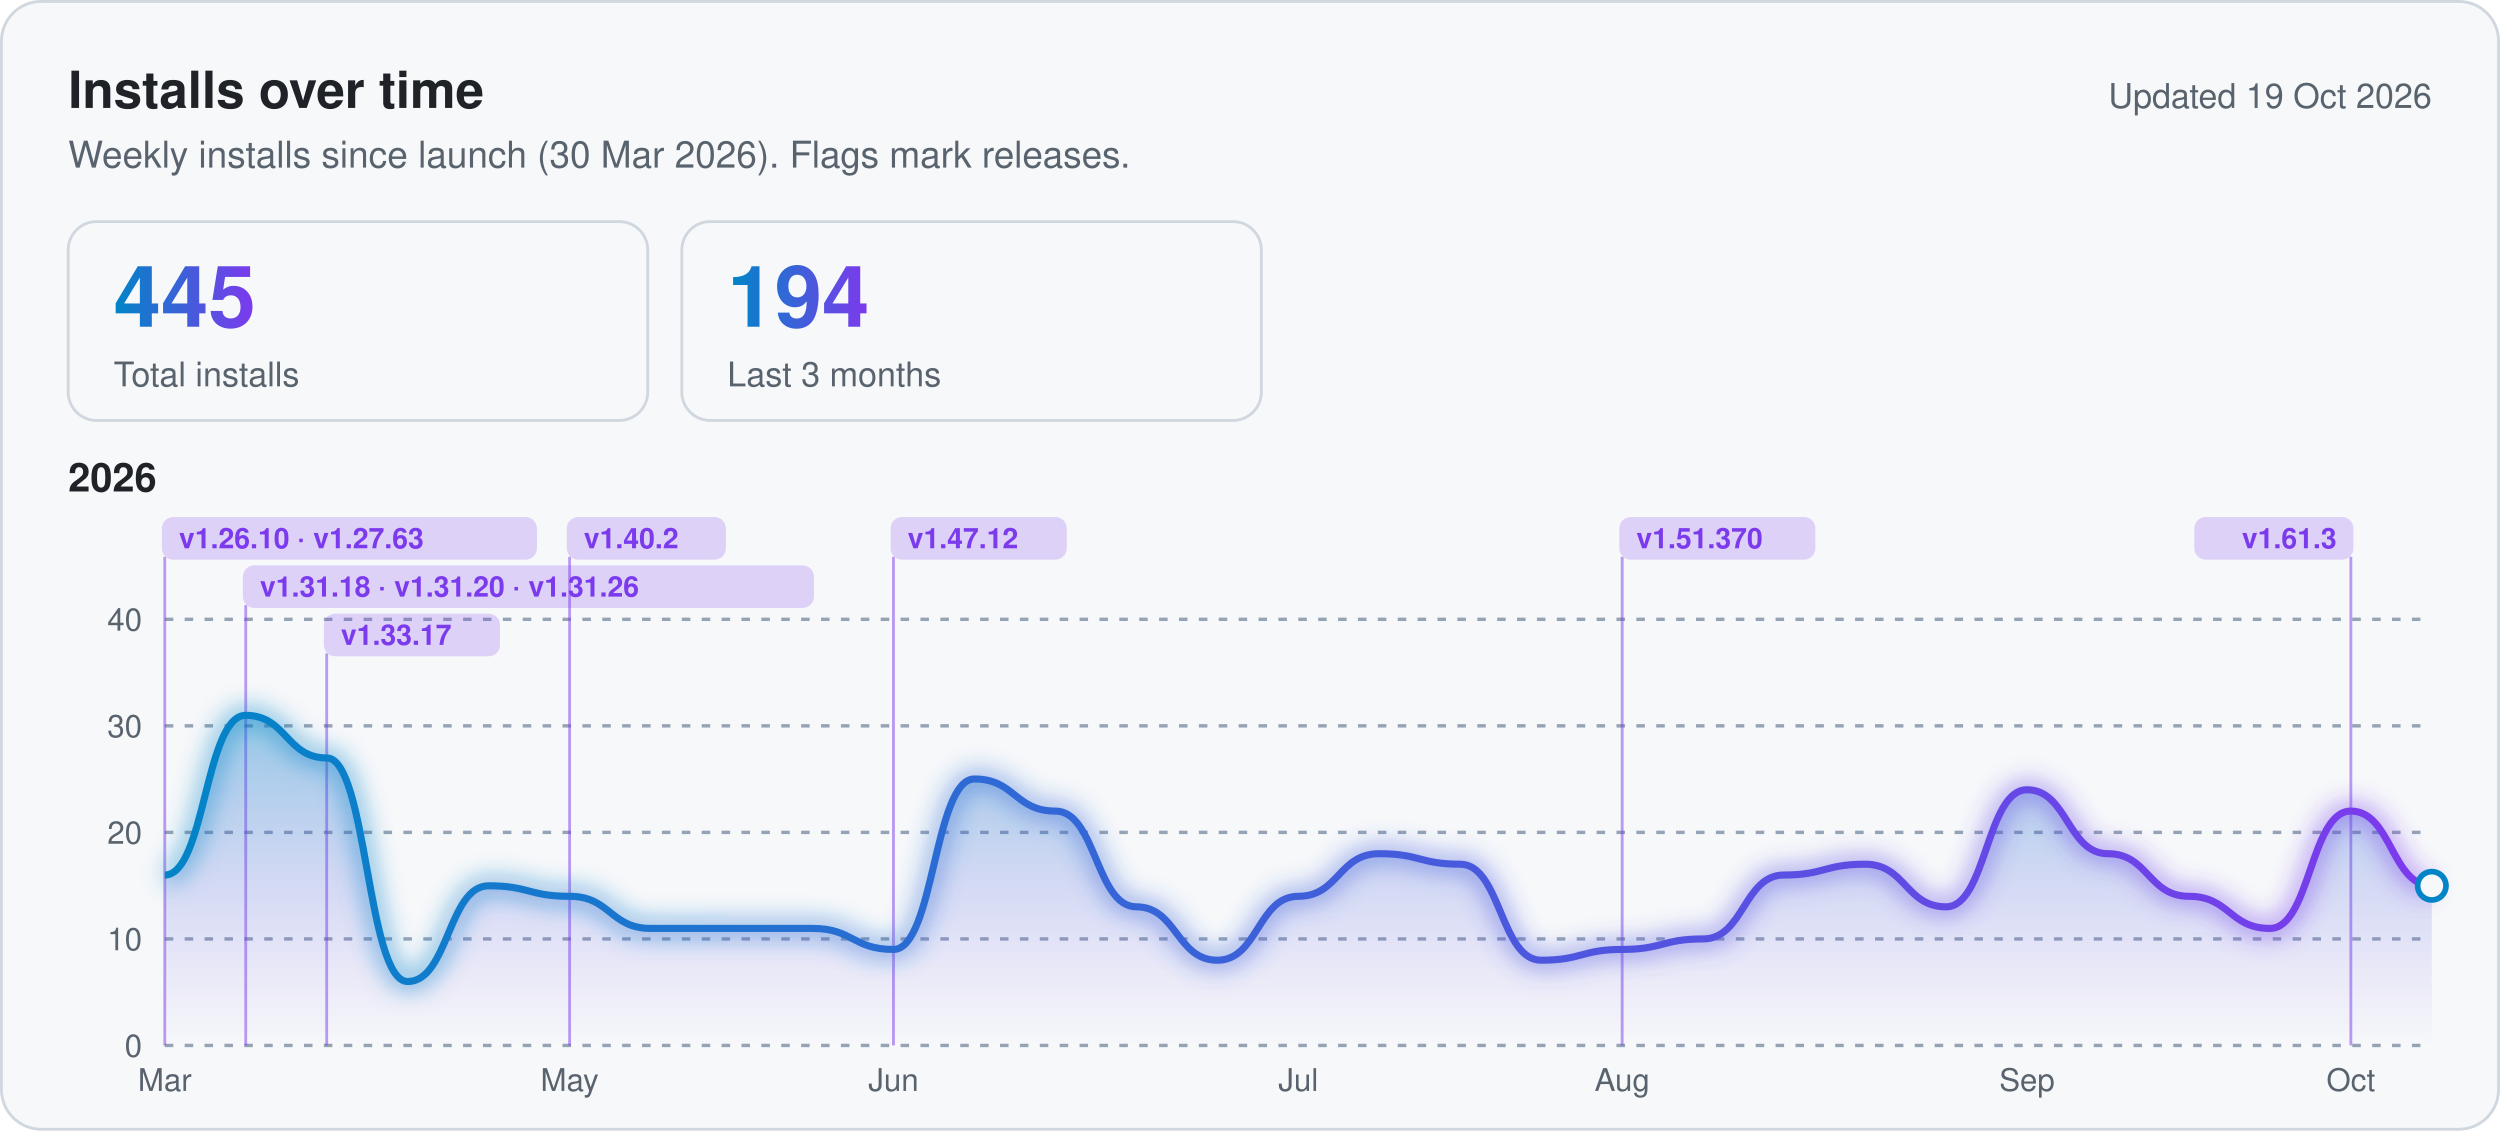
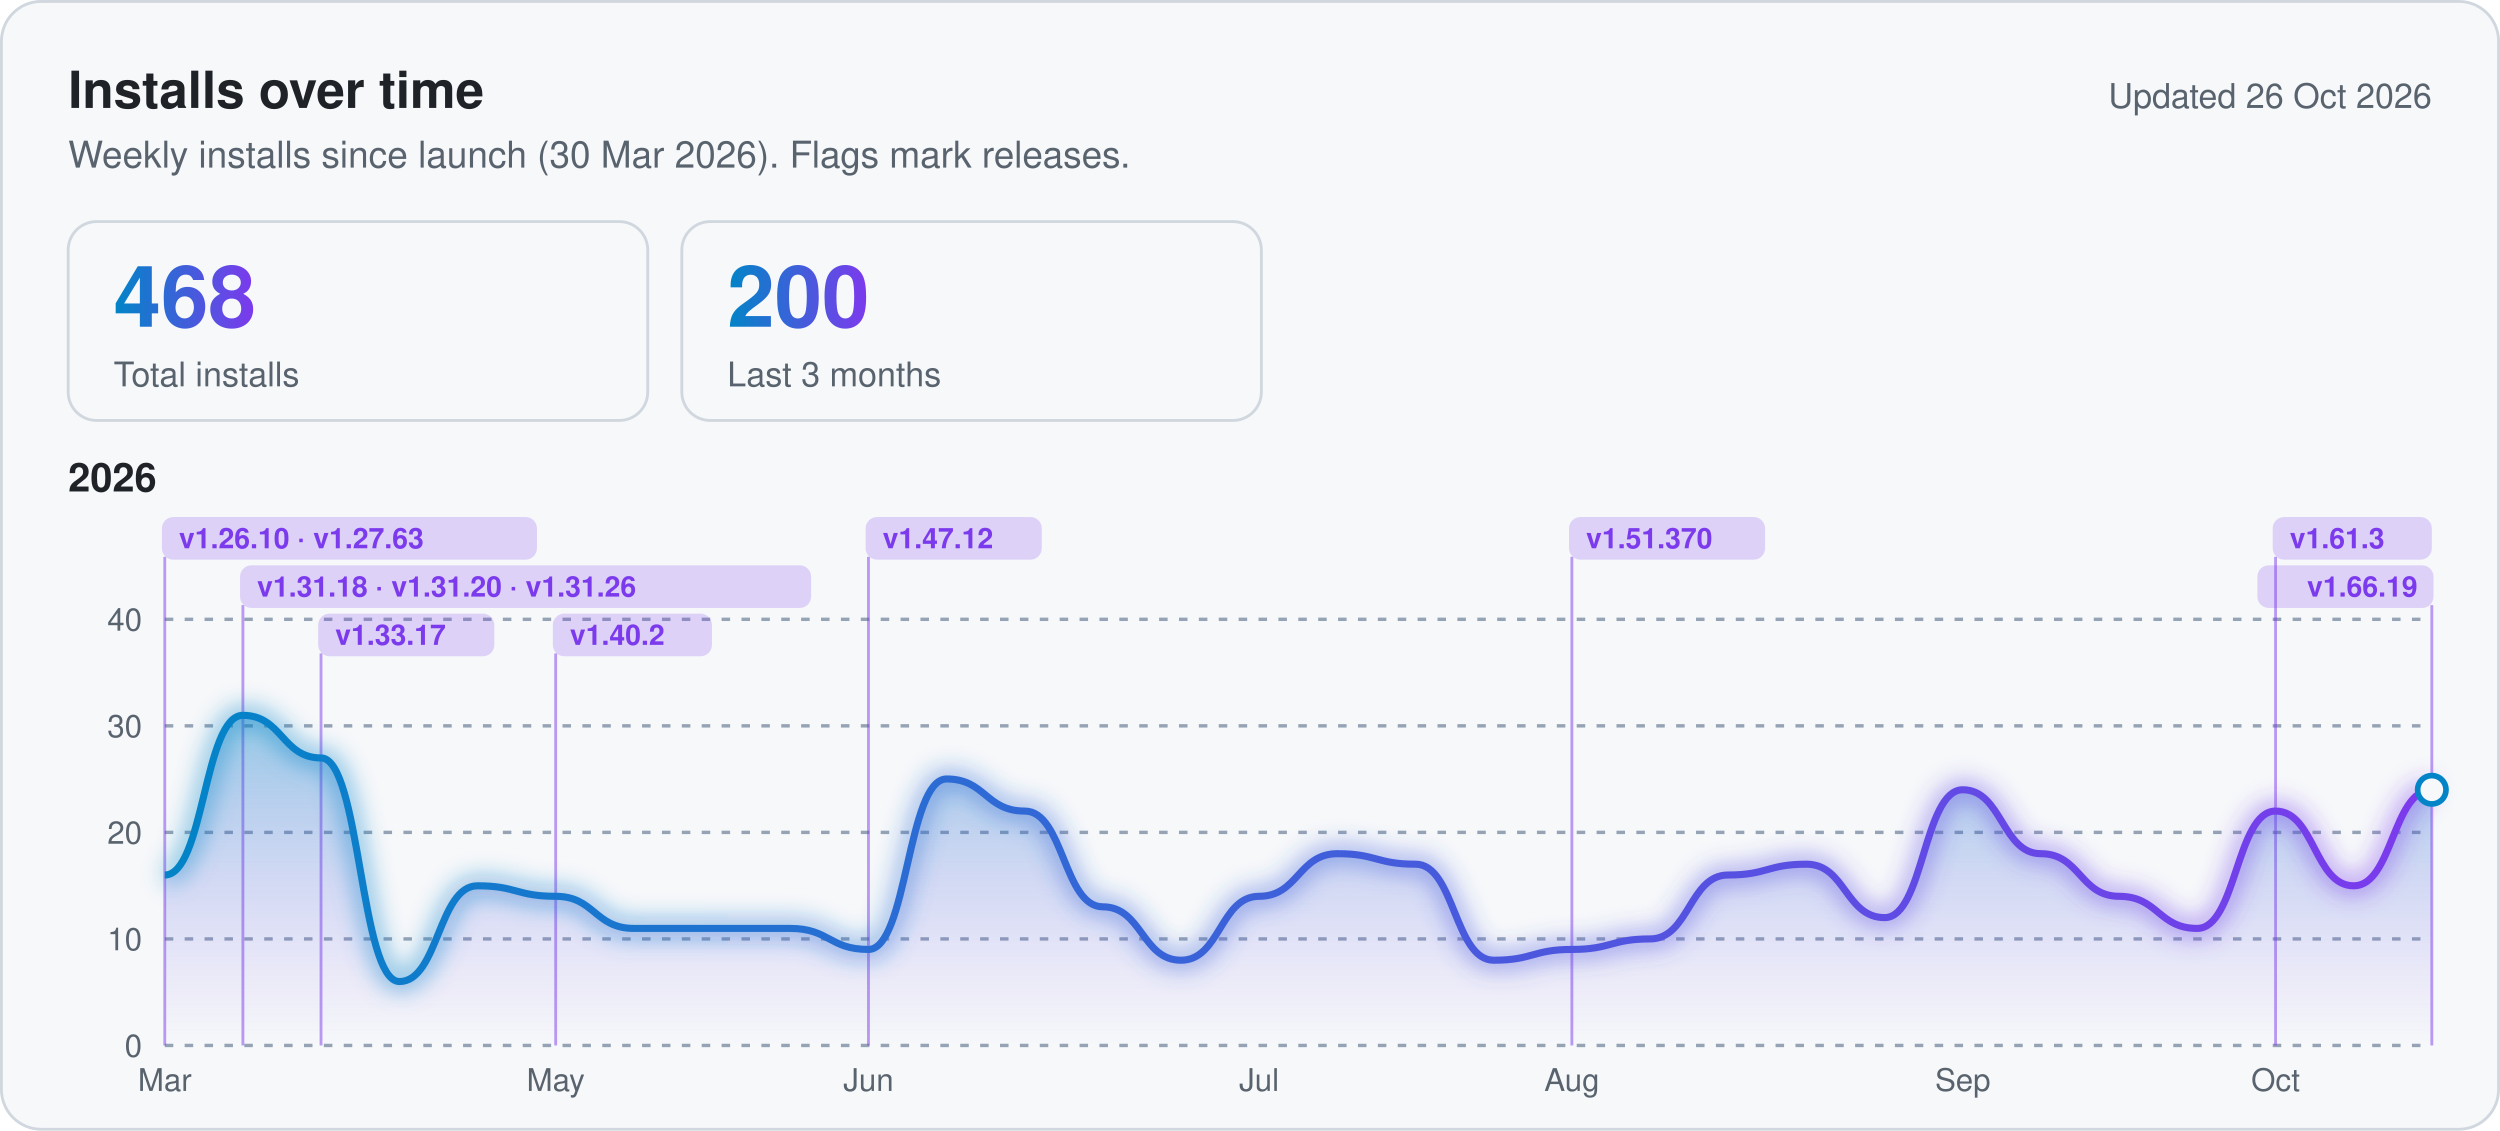
<svg xmlns="http://www.w3.org/2000/svg" viewBox="0 0 880 398" width="880" height="398" role="img" aria-label="Installs over time" font-family="'Segoe UI', system-ui, -apple-system, Helvetica, Arial, sans-serif">
  <style>@keyframes draw{from{stroke-dasharray:1;stroke-dashoffset:1}to{stroke-dasharray:1;stroke-dashoffset:0}}@keyframes fade{from{opacity:0}}.ln,.gw{animation:draw 2.2s ease-out .2s backwards}.fd{animation:fade 1.4s ease 1.2s backwards}@media (prefers-reduced-motion:reduce){.lwv{display:none}}@media (prefers-reduced-motion:reduce){*{animation:none!important}}</style>
  <defs>
    <linearGradient id="lg" x1="0" x2="1">
      <stop offset="0" stop-color="#0284c7" />
      <stop offset="1" stop-color="#7c3aed" />
    </linearGradient>
    <linearGradient id="ag" x1="0" x2="0" y1="0" y2="1">
      <stop offset="0" stop-color="#0284c7" stop-opacity=".4" />
      <stop offset="1" stop-color="#7c3aed" stop-opacity="0" />
    </linearGradient>
    <filter id="gw" x="-5%" y="-30%" width="110%" height="160%">
      <feGaussianBlur stdDeviation="4" />
    </filter>
    <linearGradient id="wv0" gradientUnits="userSpaceOnUse" x1="0" y1="0" x2="880" y2="0" gradientTransform="translate(-20,0)">
      <stop offset="0" stop-color="#fff" stop-opacity="0" />
      <stop offset=".04" stop-color="#fff" stop-opacity="0" />
      <stop offset=".08" stop-color="#fff" stop-opacity="1" />
      <stop offset=".086" stop-color="#fff" stop-opacity="0" />
      <stop offset="1" stop-color="#fff" stop-opacity="0" />
      <animateTransform attributeName="gradientTransform" type="translate" values="-20 0;825 0" keyTimes="0;1" dur="8s" begin="2.4s" repeatCount="indefinite" />
    </linearGradient>
  </defs>
  <rect x=".5" y=".5" width="879" height="397" rx="14" fill="#f6f8fa" stroke="#d0d7de" />
  <text x="24" y="38" font-size="18" font-weight="700" fill="#1f2328">Installs over time</text>
  <text x="24" y="59" font-size="13" fill="#59636e">Weekly installs since launch (30 Mar 2026). Flags mark releases.</text>
-   <text x="856" y="38" font-size="12" fill="#59636e" text-anchor="end">Updated 19 Oct 2026</text>
+   <text x="856" y="38" font-size="12" fill="#59636e" text-anchor="end">Updated 26 Oct 2026</text>
  <rect x="24" y="78" width="204" height="70" rx="10" fill="none" stroke="#d0d7de" />
-   <text x="40" y="115" font-size="30" font-weight="700" fill="url(#lg)">445</text>
+   <text x="40" y="115" font-size="30" font-weight="700" fill="url(#lg)">468</text>
  <text x="40" y="136" font-size="12" fill="#59636e">Total installs</text>
  <rect x="240" y="78" width="204" height="70" rx="10" fill="none" stroke="#d0d7de" />
-   <text x="256" y="115" font-size="30" font-weight="700" fill="url(#lg)">194</text>
+   <text x="256" y="115" font-size="30" font-weight="700" fill="url(#lg)">200</text>
  <text x="256" y="136" font-size="12" fill="#59636e">Last 3 months</text>
  <text x="24" y="173" font-size="14" font-weight="700" fill="#1f2328">2026</text>
  <line x1="58" x2="856" y1="368.0" y2="368.0" stroke="#95a3b5" stroke-width="1.2" stroke-dasharray="3 4" />
  <text x="50" y="372.0" font-size="11" fill="#59636e" text-anchor="end">0</text>
  <line x1="58" x2="856" y1="330.5" y2="330.5" stroke="#95a3b5" stroke-width="1.2" stroke-dasharray="3 4" />
  <text x="50" y="334.5" font-size="11" fill="#59636e" text-anchor="end">10</text>
  <line x1="58" x2="856" y1="293.0" y2="293.0" stroke="#95a3b5" stroke-width="1.2" stroke-dasharray="3 4" />
  <text x="50" y="297.0" font-size="11" fill="#59636e" text-anchor="end">20</text>
  <line x1="58" x2="856" y1="255.5" y2="255.5" stroke="#95a3b5" stroke-width="1.2" stroke-dasharray="3 4" />
  <text x="50" y="259.5" font-size="11" fill="#59636e" text-anchor="end">30</text>
  <line x1="58" x2="856" y1="218.0" y2="218.0" stroke="#95a3b5" stroke-width="1.2" stroke-dasharray="3 4" />
  <text x="50" y="222.0" font-size="11" fill="#59636e" text-anchor="end">40</text>
  <text x="58.0" y="384" font-size="11" fill="#59636e" text-anchor="middle">Mar</text>
-   <text x="200.5" y="384" font-size="11" fill="#59636e" text-anchor="middle">May</text>
-   <text x="314.5" y="384" font-size="11" fill="#59636e" text-anchor="middle">Jun</text>
-   <text x="457.0" y="384" font-size="11" fill="#59636e" text-anchor="middle">Jul</text>
-   <text x="571.0" y="384" font-size="11" fill="#59636e" text-anchor="middle">Aug</text>
-   <text x="713.5" y="384" font-size="11" fill="#59636e" text-anchor="middle">Sep</text>
-   <text x="827.5" y="384" font-size="11" fill="#59636e" text-anchor="middle">Oct</text>
+   <text x="195.6" y="384" font-size="11" fill="#59636e" text-anchor="middle">May</text>
+   <text x="305.7" y="384" font-size="11" fill="#59636e" text-anchor="middle">Jun</text>
+   <text x="443.2" y="384" font-size="11" fill="#59636e" text-anchor="middle">Jul</text>
+   <text x="553.3" y="384" font-size="11" fill="#59636e" text-anchor="middle">Aug</text>
+   <text x="690.9" y="384" font-size="11" fill="#59636e" text-anchor="middle">Sep</text>
+   <text x="801.0" y="384" font-size="11" fill="#59636e" text-anchor="middle">Oct</text>
  <line x1="58.0" x2="58.0" y1="196" y2="368" stroke="#7c3aed" stroke-opacity=".5" />
  <rect x="57.0" y="182" width="132" height="15" rx="4" fill="#7c3aed" fill-opacity=".2" />
  <text x="63.0" y="193" font-size="10" font-weight="600" fill="#7c3aed" text-anchor="start">v1.26.10 · v1.27.63</text>
-   <line x1="86.5" x2="86.5" y1="213" y2="368" stroke="#7c3aed" stroke-opacity=".5" />
-   <rect x="85.5" y="199" width="201" height="15" rx="4" fill="#7c3aed" fill-opacity=".2" />
-   <text x="91.5" y="210" font-size="10" font-weight="600" fill="#7c3aed" text-anchor="start">v1.31.18 · v1.31.20 · v1.31.26</text>
-   <line x1="115.0" x2="115.0" y1="230" y2="368" stroke="#7c3aed" stroke-opacity=".5" />
-   <rect x="114.0" y="216" width="62" height="15" rx="4" fill="#7c3aed" fill-opacity=".2" />
-   <text x="120.0" y="227" font-size="10" font-weight="600" fill="#7c3aed" text-anchor="start">v1.33.17</text>
-   <line x1="200.5" x2="200.5" y1="196" y2="368" stroke="#7c3aed" stroke-opacity=".5" />
-   <rect x="199.5" y="182" width="56" height="15" rx="4" fill="#7c3aed" fill-opacity=".2" />
-   <text x="205.5" y="193" font-size="10" font-weight="600" fill="#7c3aed" text-anchor="start">v1.40.2</text>
-   <line x1="314.5" x2="314.5" y1="196" y2="368" stroke="#7c3aed" stroke-opacity=".5" />
-   <rect x="313.5" y="182" width="62" height="15" rx="4" fill="#7c3aed" fill-opacity=".2" />
-   <text x="319.5" y="193" font-size="10" font-weight="600" fill="#7c3aed" text-anchor="start">v1.47.12</text>
-   <line x1="571.0" x2="571.0" y1="196" y2="368" stroke="#7c3aed" stroke-opacity=".5" />
-   <rect x="570.0" y="182" width="69" height="15" rx="4" fill="#7c3aed" fill-opacity=".2" />
-   <text x="576.0" y="193" font-size="10" font-weight="600" fill="#7c3aed" text-anchor="start">v1.51.370</text>
-   <line x1="827.5" x2="827.5" y1="196" y2="368" stroke="#7c3aed" stroke-opacity=".5" />
-   <rect x="772.4" y="182" width="56" height="15" rx="4" fill="#7c3aed" fill-opacity=".2" />
-   <text x="822.5" y="193" font-size="10" font-weight="600" fill="#7c3aed" text-anchor="end">v1.61.3</text>
-   <path class="fd" d="M58.0,308.0C72.2,308.0 72.2,251.8 86.5,251.8C100.8,251.8 100.8,266.8 115.0,266.8C129.2,266.8 129.2,345.5 143.5,345.5C157.8,345.5 157.8,311.8 172.0,311.8C186.2,311.8 186.2,315.5 200.5,315.5C214.8,315.5 214.8,326.8 229.0,326.8C243.2,326.8 243.2,326.8 257.5,326.8C271.8,326.8 271.8,326.8 286.0,326.8C300.2,326.8 300.2,334.2 314.5,334.2C328.8,334.2 328.8,274.2 343.0,274.2C357.2,274.2 357.2,285.5 371.5,285.5C385.8,285.5 385.8,319.2 400.0,319.2C414.2,319.2 414.2,338.0 428.5,338.0C442.8,338.0 442.8,315.5 457.0,315.5C471.2,315.5 471.2,300.5 485.5,300.5C499.8,300.5 499.8,304.2 514.0,304.2C528.2,304.2 528.2,338.0 542.5,338.0C556.8,338.0 556.8,334.2 571.0,334.2C585.2,334.2 585.2,330.5 599.5,330.5C613.8,330.5 613.8,308.0 628.0,308.0C642.2,308.0 642.2,304.2 656.5,304.2C670.8,304.2 670.8,319.2 685.0,319.2C699.2,319.2 699.2,278.0 713.5,278.0C727.8,278.0 727.8,300.5 742.0,300.5C756.2,300.5 756.2,315.5 770.5,315.5C784.8,315.5 784.8,326.8 799.0,326.8C813.2,326.8 813.2,285.5 827.5,285.5C841.8,285.5 841.8,311.8 856.0,311.8L856.0,368.0L58.0,368.0Z" fill="url(#ag)" style="animation-delay:1.20s" />
-   <path class="gw" d="M58.0,308.0C72.2,308.0 72.2,251.8 86.5,251.8C100.8,251.8 100.8,266.8 115.0,266.8C129.2,266.8 129.2,345.5 143.5,345.5C157.8,345.5 157.8,311.8 172.0,311.8C186.2,311.8 186.2,315.5 200.5,315.5C214.8,315.5 214.8,326.8 229.0,326.8C243.2,326.8 243.2,326.8 257.5,326.8C271.8,326.8 271.8,326.8 286.0,326.8C300.2,326.8 300.2,334.2 314.5,334.2C328.8,334.2 328.8,274.2 343.0,274.2C357.2,274.2 357.2,285.5 371.5,285.5C385.8,285.5 385.8,319.2 400.0,319.2C414.2,319.2 414.2,338.0 428.5,338.0C442.8,338.0 442.8,315.5 457.0,315.5C471.2,315.5 471.2,300.5 485.5,300.5C499.8,300.5 499.8,304.2 514.0,304.2C528.2,304.2 528.2,338.0 542.5,338.0C556.8,338.0 556.8,334.2 571.0,334.2C585.2,334.2 585.2,330.5 599.5,330.5C613.8,330.5 613.8,308.0 628.0,308.0C642.2,308.0 642.2,304.2 656.5,304.2C670.8,304.2 670.8,319.2 685.0,319.2C699.2,319.2 699.2,278.0 713.5,278.0C727.8,278.0 727.8,300.5 742.0,300.5C756.2,300.5 756.2,315.5 770.5,315.5C784.8,315.5 784.8,326.8 799.0,326.8C813.2,326.8 813.2,285.5 827.5,285.5C841.8,285.5 841.8,311.8 856.0,311.8" pathLength="1" fill="none" stroke="url(#lg)" stroke-width="7" stroke-opacity=".45" filter="url(#gw)" style="animation-delay:0.20s" />
-   <path class="ln" d="M58.0,308.0C72.2,308.0 72.2,251.8 86.5,251.8C100.8,251.8 100.8,266.8 115.0,266.8C129.2,266.8 129.2,345.5 143.5,345.5C157.8,345.5 157.8,311.8 172.0,311.8C186.2,311.8 186.2,315.5 200.5,315.5C214.8,315.5 214.8,326.8 229.0,326.8C243.2,326.8 243.2,326.8 257.5,326.8C271.8,326.8 271.8,326.8 286.0,326.8C300.2,326.8 300.2,334.2 314.5,334.2C328.8,334.2 328.8,274.2 343.0,274.2C357.2,274.2 357.2,285.5 371.5,285.5C385.8,285.5 385.8,319.2 400.0,319.2C414.2,319.2 414.2,338.0 428.5,338.0C442.8,338.0 442.8,315.5 457.0,315.5C471.2,315.5 471.2,300.5 485.5,300.5C499.8,300.5 499.8,304.2 514.0,304.2C528.2,304.2 528.2,338.0 542.5,338.0C556.8,338.0 556.8,334.2 571.0,334.2C585.2,334.2 585.2,330.5 599.5,330.5C613.8,330.5 613.8,308.0 628.0,308.0C642.2,308.0 642.2,304.2 656.5,304.2C670.8,304.2 670.8,319.2 685.0,319.2C699.2,319.2 699.2,278.0 713.5,278.0C727.8,278.0 727.8,300.5 742.0,300.5C756.2,300.5 756.2,315.5 770.5,315.5C784.8,315.5 784.8,326.8 799.0,326.8C813.2,326.8 813.2,285.5 827.5,285.5C841.8,285.5 841.8,311.8 856.0,311.8" pathLength="1" fill="none" stroke="url(#lg)" stroke-width="2.5" stroke-linejoin="round" style="animation-delay:0.20s" />
-   <path class="lwv" d="M58.0,308.0C72.2,308.0 72.2,251.8 86.5,251.8C100.8,251.8 100.8,266.8 115.0,266.8C129.2,266.8 129.2,345.5 143.5,345.5C157.8,345.5 157.8,311.8 172.0,311.8C186.2,311.8 186.2,315.5 200.5,315.5C214.8,315.5 214.8,326.8 229.0,326.8C243.2,326.8 243.2,326.8 257.5,326.8C271.8,326.8 271.8,326.8 286.0,326.8C300.2,326.8 300.2,334.2 314.5,334.2C328.8,334.2 328.8,274.2 343.0,274.2C357.2,274.2 357.2,285.5 371.5,285.5C385.8,285.5 385.8,319.2 400.0,319.2C414.2,319.2 414.2,338.0 428.5,338.0C442.8,338.0 442.8,315.5 457.0,315.5C471.2,315.5 471.2,300.5 485.5,300.5C499.8,300.5 499.8,304.2 514.0,304.2C528.2,304.2 528.2,338.0 542.5,338.0C556.8,338.0 556.8,334.2 571.0,334.2C585.2,334.2 585.2,330.5 599.5,330.5C613.8,330.5 613.8,308.0 628.0,308.0C642.2,308.0 642.2,304.2 656.5,304.2C670.8,304.2 670.8,319.2 685.0,319.2C699.2,319.2 699.2,278.0 713.5,278.0C727.8,278.0 727.8,300.5 742.0,300.5C756.2,300.5 756.2,315.5 770.5,315.5C784.8,315.5 784.8,326.8 799.0,326.8C813.2,326.8 813.2,285.5 827.5,285.5C841.8,285.5 841.8,311.8 856.0,311.8" fill="none" stroke="url(#wv0)" stroke-width="5.5" stroke-linecap="round" filter="url(#gw)" />
-   <path class="lwv" d="M58.0,308.0C72.2,308.0 72.2,251.8 86.5,251.8C100.8,251.8 100.8,266.8 115.0,266.8C129.2,266.8 129.2,345.5 143.5,345.5C157.8,345.5 157.8,311.8 172.0,311.8C186.2,311.8 186.2,315.5 200.5,315.5C214.8,315.5 214.8,326.8 229.0,326.8C243.2,326.8 243.2,326.8 257.5,326.8C271.8,326.8 271.8,326.8 286.0,326.8C300.2,326.8 300.2,334.2 314.5,334.2C328.8,334.2 328.8,274.2 343.0,274.2C357.2,274.2 357.2,285.5 371.5,285.5C385.8,285.5 385.8,319.2 400.0,319.2C414.2,319.2 414.2,338.0 428.5,338.0C442.8,338.0 442.8,315.5 457.0,315.5C471.2,315.5 471.2,300.5 485.5,300.5C499.8,300.5 499.8,304.2 514.0,304.2C528.2,304.2 528.2,338.0 542.5,338.0C556.8,338.0 556.8,334.2 571.0,334.2C585.2,334.2 585.2,330.5 599.5,330.5C613.8,330.5 613.8,308.0 628.0,308.0C642.2,308.0 642.2,304.2 656.5,304.2C670.8,304.2 670.8,319.2 685.0,319.2C699.2,319.2 699.2,278.0 713.5,278.0C727.8,278.0 727.8,300.5 742.0,300.5C756.2,300.5 756.2,315.5 770.5,315.5C784.8,315.5 784.8,326.8 799.0,326.8C813.2,326.8 813.2,285.5 827.5,285.5C841.8,285.5 841.8,311.8 856.0,311.8" fill="none" stroke="url(#wv0)" stroke-width="2" stroke-linecap="round" />
-   <circle class="fd" cx="856.0" cy="311.8" r="5" fill="#f6f8fa" stroke="#0284c7" stroke-width="2" style="animation-delay:1.20s" />
+   <line x1="85.5" x2="85.5" y1="213" y2="368" stroke="#7c3aed" stroke-opacity=".5" />
+   <rect x="84.5" y="199" width="201" height="15" rx="4" fill="#7c3aed" fill-opacity=".2" />
+   <text x="90.5" y="210" font-size="10" font-weight="600" fill="#7c3aed" text-anchor="start">v1.31.18 · v1.31.20 · v1.31.26</text>
+   <line x1="113.0" x2="113.0" y1="230" y2="368" stroke="#7c3aed" stroke-opacity=".5" />
+   <rect x="112.0" y="216" width="62" height="15" rx="4" fill="#7c3aed" fill-opacity=".2" />
+   <text x="118.0" y="227" font-size="10" font-weight="600" fill="#7c3aed" text-anchor="start">v1.33.17</text>
+   <line x1="195.6" x2="195.6" y1="230" y2="368" stroke="#7c3aed" stroke-opacity=".5" />
+   <rect x="194.6" y="216" width="56" height="15" rx="4" fill="#7c3aed" fill-opacity=".2" />
+   <text x="200.6" y="227" font-size="10" font-weight="600" fill="#7c3aed" text-anchor="start">v1.40.2</text>
+   <line x1="305.7" x2="305.7" y1="196" y2="368" stroke="#7c3aed" stroke-opacity=".5" />
+   <rect x="304.7" y="182" width="62" height="15" rx="4" fill="#7c3aed" fill-opacity=".2" />
+   <text x="310.7" y="193" font-size="10" font-weight="600" fill="#7c3aed" text-anchor="start">v1.47.12</text>
+   <line x1="553.3" x2="553.3" y1="196" y2="368" stroke="#7c3aed" stroke-opacity=".5" />
+   <rect x="552.3" y="182" width="69" height="15" rx="4" fill="#7c3aed" fill-opacity=".2" />
+   <text x="558.3" y="193" font-size="10" font-weight="600" fill="#7c3aed" text-anchor="start">v1.51.370</text>
+   <line x1="801.0" x2="801.0" y1="196" y2="368" stroke="#7c3aed" stroke-opacity=".5" />
+   <rect x="800.0" y="182" width="56" height="15" rx="4" fill="#7c3aed" fill-opacity=".2" />
+   <text x="806.0" y="193" font-size="10" font-weight="600" fill="#7c3aed" text-anchor="start">v1.61.3</text>
+   <line x1="856.0" x2="856.0" y1="213" y2="368" stroke="#7c3aed" stroke-opacity=".5" />
+   <rect x="794.6" y="199" width="62" height="15" rx="4" fill="#7c3aed" fill-opacity=".2" />
+   <text x="851.0" y="210" font-size="10" font-weight="600" fill="#7c3aed" text-anchor="end">v1.66.19</text>
+   <path class="fd" d="M58.0,308.0C71.8,308.0 71.8,251.8 85.5,251.8C99.3,251.8 99.3,266.8 113.0,266.8C126.8,266.8 126.8,345.5 140.6,345.5C154.3,345.5 154.3,311.8 168.1,311.8C181.8,311.8 181.8,315.5 195.6,315.5C209.3,315.5 209.3,326.8 223.1,326.8C236.9,326.8 236.9,326.8 250.6,326.8C264.4,326.8 264.4,326.8 278.1,326.8C291.9,326.8 291.9,334.2 305.7,334.2C319.4,334.2 319.4,274.2 333.2,274.2C346.9,274.2 346.9,285.5 360.7,285.5C374.4,285.5 374.4,319.2 388.2,319.2C402.0,319.2 402.0,338.0 415.7,338.0C429.5,338.0 429.5,315.5 443.2,315.5C457.0,315.5 457.0,300.5 470.8,300.5C484.5,300.5 484.5,304.2 498.3,304.2C512.0,304.2 512.0,338.0 525.8,338.0C539.6,338.0 539.6,334.2 553.3,334.2C567.1,334.2 567.1,330.5 580.8,330.5C594.6,330.5 594.6,308.0 608.3,308.0C622.1,308.0 622.1,304.2 635.9,304.2C649.6,304.2 649.6,323.0 663.4,323.0C677.1,323.0 677.1,278.0 690.9,278.0C704.7,278.0 704.7,300.5 718.4,300.5C732.2,300.5 732.2,315.5 745.9,315.5C759.7,315.5 759.7,326.8 773.4,326.8C787.2,326.8 787.2,285.5 801.0,285.5C814.7,285.5 814.7,311.8 828.5,311.8C842.2,311.8 842.2,278.0 856.0,278.0L856.0,368.0L58.0,368.0Z" fill="url(#ag)" style="animation-delay:1.20s" />
+   <path class="gw" d="M58.0,308.0C71.8,308.0 71.8,251.8 85.5,251.8C99.3,251.8 99.3,266.8 113.0,266.8C126.8,266.8 126.8,345.5 140.6,345.5C154.3,345.5 154.3,311.8 168.1,311.8C181.8,311.8 181.8,315.5 195.6,315.5C209.3,315.5 209.3,326.8 223.1,326.8C236.9,326.8 236.9,326.8 250.6,326.8C264.4,326.8 264.4,326.8 278.1,326.8C291.9,326.8 291.9,334.2 305.7,334.2C319.4,334.2 319.4,274.2 333.2,274.2C346.9,274.2 346.9,285.5 360.7,285.5C374.4,285.5 374.4,319.2 388.2,319.2C402.0,319.2 402.0,338.0 415.7,338.0C429.5,338.0 429.5,315.5 443.2,315.5C457.0,315.5 457.0,300.5 470.8,300.5C484.5,300.5 484.5,304.2 498.3,304.2C512.0,304.2 512.0,338.0 525.8,338.0C539.6,338.0 539.6,334.2 553.3,334.2C567.1,334.2 567.1,330.5 580.8,330.5C594.6,330.5 594.6,308.0 608.3,308.0C622.1,308.0 622.1,304.2 635.9,304.2C649.6,304.2 649.6,323.0 663.4,323.0C677.1,323.0 677.1,278.0 690.9,278.0C704.7,278.0 704.7,300.5 718.4,300.5C732.2,300.5 732.2,315.5 745.9,315.5C759.7,315.5 759.7,326.8 773.4,326.8C787.2,326.8 787.2,285.5 801.0,285.5C814.7,285.5 814.7,311.8 828.5,311.8C842.2,311.8 842.2,278.0 856.0,278.0" pathLength="1" fill="none" stroke="url(#lg)" stroke-width="7" stroke-opacity=".45" filter="url(#gw)" style="animation-delay:0.20s" />
+   <path class="ln" d="M58.0,308.0C71.8,308.0 71.8,251.8 85.5,251.8C99.3,251.8 99.3,266.8 113.0,266.8C126.8,266.8 126.8,345.5 140.6,345.5C154.3,345.5 154.3,311.8 168.1,311.8C181.8,311.8 181.8,315.5 195.6,315.5C209.3,315.5 209.3,326.8 223.1,326.8C236.9,326.8 236.9,326.8 250.6,326.8C264.4,326.8 264.4,326.8 278.1,326.8C291.9,326.8 291.9,334.2 305.7,334.2C319.4,334.2 319.4,274.2 333.2,274.2C346.9,274.2 346.9,285.5 360.7,285.5C374.4,285.5 374.4,319.2 388.2,319.2C402.0,319.2 402.0,338.0 415.7,338.0C429.5,338.0 429.5,315.5 443.2,315.5C457.0,315.5 457.0,300.5 470.8,300.5C484.5,300.5 484.5,304.2 498.3,304.2C512.0,304.2 512.0,338.0 525.8,338.0C539.6,338.0 539.6,334.2 553.3,334.2C567.1,334.2 567.1,330.5 580.8,330.5C594.6,330.5 594.6,308.0 608.3,308.0C622.1,308.0 622.1,304.2 635.9,304.2C649.6,304.2 649.6,323.0 663.4,323.0C677.1,323.0 677.1,278.0 690.9,278.0C704.7,278.0 704.7,300.5 718.4,300.5C732.2,300.5 732.2,315.5 745.9,315.5C759.7,315.5 759.7,326.8 773.4,326.8C787.2,326.8 787.2,285.5 801.0,285.5C814.7,285.5 814.7,311.8 828.5,311.8C842.2,311.8 842.2,278.0 856.0,278.0" pathLength="1" fill="none" stroke="url(#lg)" stroke-width="2.5" stroke-linejoin="round" style="animation-delay:0.20s" />
+   <path class="lwv" d="M58.0,308.0C71.8,308.0 71.8,251.8 85.5,251.8C99.3,251.8 99.3,266.8 113.0,266.8C126.8,266.8 126.8,345.5 140.6,345.5C154.3,345.5 154.3,311.8 168.1,311.8C181.8,311.8 181.8,315.5 195.6,315.5C209.3,315.5 209.3,326.8 223.1,326.8C236.9,326.8 236.9,326.8 250.6,326.8C264.4,326.8 264.4,326.8 278.1,326.8C291.9,326.8 291.9,334.2 305.7,334.2C319.4,334.2 319.4,274.2 333.2,274.2C346.9,274.2 346.9,285.5 360.7,285.5C374.4,285.5 374.4,319.2 388.2,319.2C402.0,319.2 402.0,338.0 415.7,338.0C429.5,338.0 429.5,315.5 443.2,315.5C457.0,315.5 457.0,300.5 470.8,300.5C484.5,300.5 484.5,304.2 498.3,304.2C512.0,304.2 512.0,338.0 525.8,338.0C539.6,338.0 539.6,334.2 553.3,334.2C567.1,334.2 567.1,330.5 580.8,330.5C594.6,330.5 594.6,308.0 608.3,308.0C622.1,308.0 622.1,304.2 635.9,304.2C649.6,304.2 649.6,323.0 663.4,323.0C677.1,323.0 677.1,278.0 690.9,278.0C704.7,278.0 704.7,300.5 718.4,300.5C732.2,300.5 732.2,315.5 745.9,315.5C759.7,315.5 759.7,326.8 773.4,326.8C787.2,326.8 787.2,285.5 801.0,285.5C814.7,285.5 814.7,311.8 828.5,311.8C842.2,311.8 842.2,278.0 856.0,278.0" fill="none" stroke="url(#wv0)" stroke-width="5.5" stroke-linecap="round" filter="url(#gw)" />
+   <path class="lwv" d="M58.0,308.0C71.8,308.0 71.8,251.8 85.5,251.8C99.3,251.8 99.3,266.8 113.0,266.8C126.8,266.8 126.8,345.5 140.6,345.5C154.3,345.5 154.3,311.8 168.1,311.8C181.8,311.8 181.8,315.5 195.6,315.5C209.3,315.5 209.3,326.8 223.1,326.8C236.9,326.8 236.9,326.8 250.6,326.8C264.4,326.8 264.4,326.8 278.1,326.8C291.9,326.8 291.9,334.2 305.7,334.2C319.4,334.2 319.4,274.2 333.2,274.2C346.9,274.2 346.9,285.5 360.7,285.5C374.4,285.5 374.4,319.2 388.2,319.2C402.0,319.2 402.0,338.0 415.7,338.0C429.5,338.0 429.5,315.5 443.2,315.5C457.0,315.5 457.0,300.5 470.8,300.5C484.5,300.5 484.5,304.2 498.3,304.2C512.0,304.2 512.0,338.0 525.8,338.0C539.6,338.0 539.6,334.2 553.3,334.2C567.1,334.2 567.1,330.5 580.8,330.5C594.6,330.5 594.6,308.0 608.3,308.0C622.1,308.0 622.1,304.2 635.9,304.2C649.6,304.2 649.6,323.0 663.4,323.0C677.1,323.0 677.1,278.0 690.9,278.0C704.7,278.0 704.7,300.5 718.4,300.5C732.2,300.5 732.2,315.5 745.9,315.5C759.7,315.5 759.7,326.8 773.4,326.8C787.2,326.8 787.2,285.5 801.0,285.5C814.7,285.5 814.7,311.8 828.5,311.8C842.2,311.8 842.2,278.0 856.0,278.0" fill="none" stroke="url(#wv0)" stroke-width="2" stroke-linecap="round" />
+   <circle class="fd" cx="856.0" cy="278.0" r="5" fill="#f6f8fa" stroke="#0284c7" stroke-width="2" style="animation-delay:1.20s" />
</svg>
